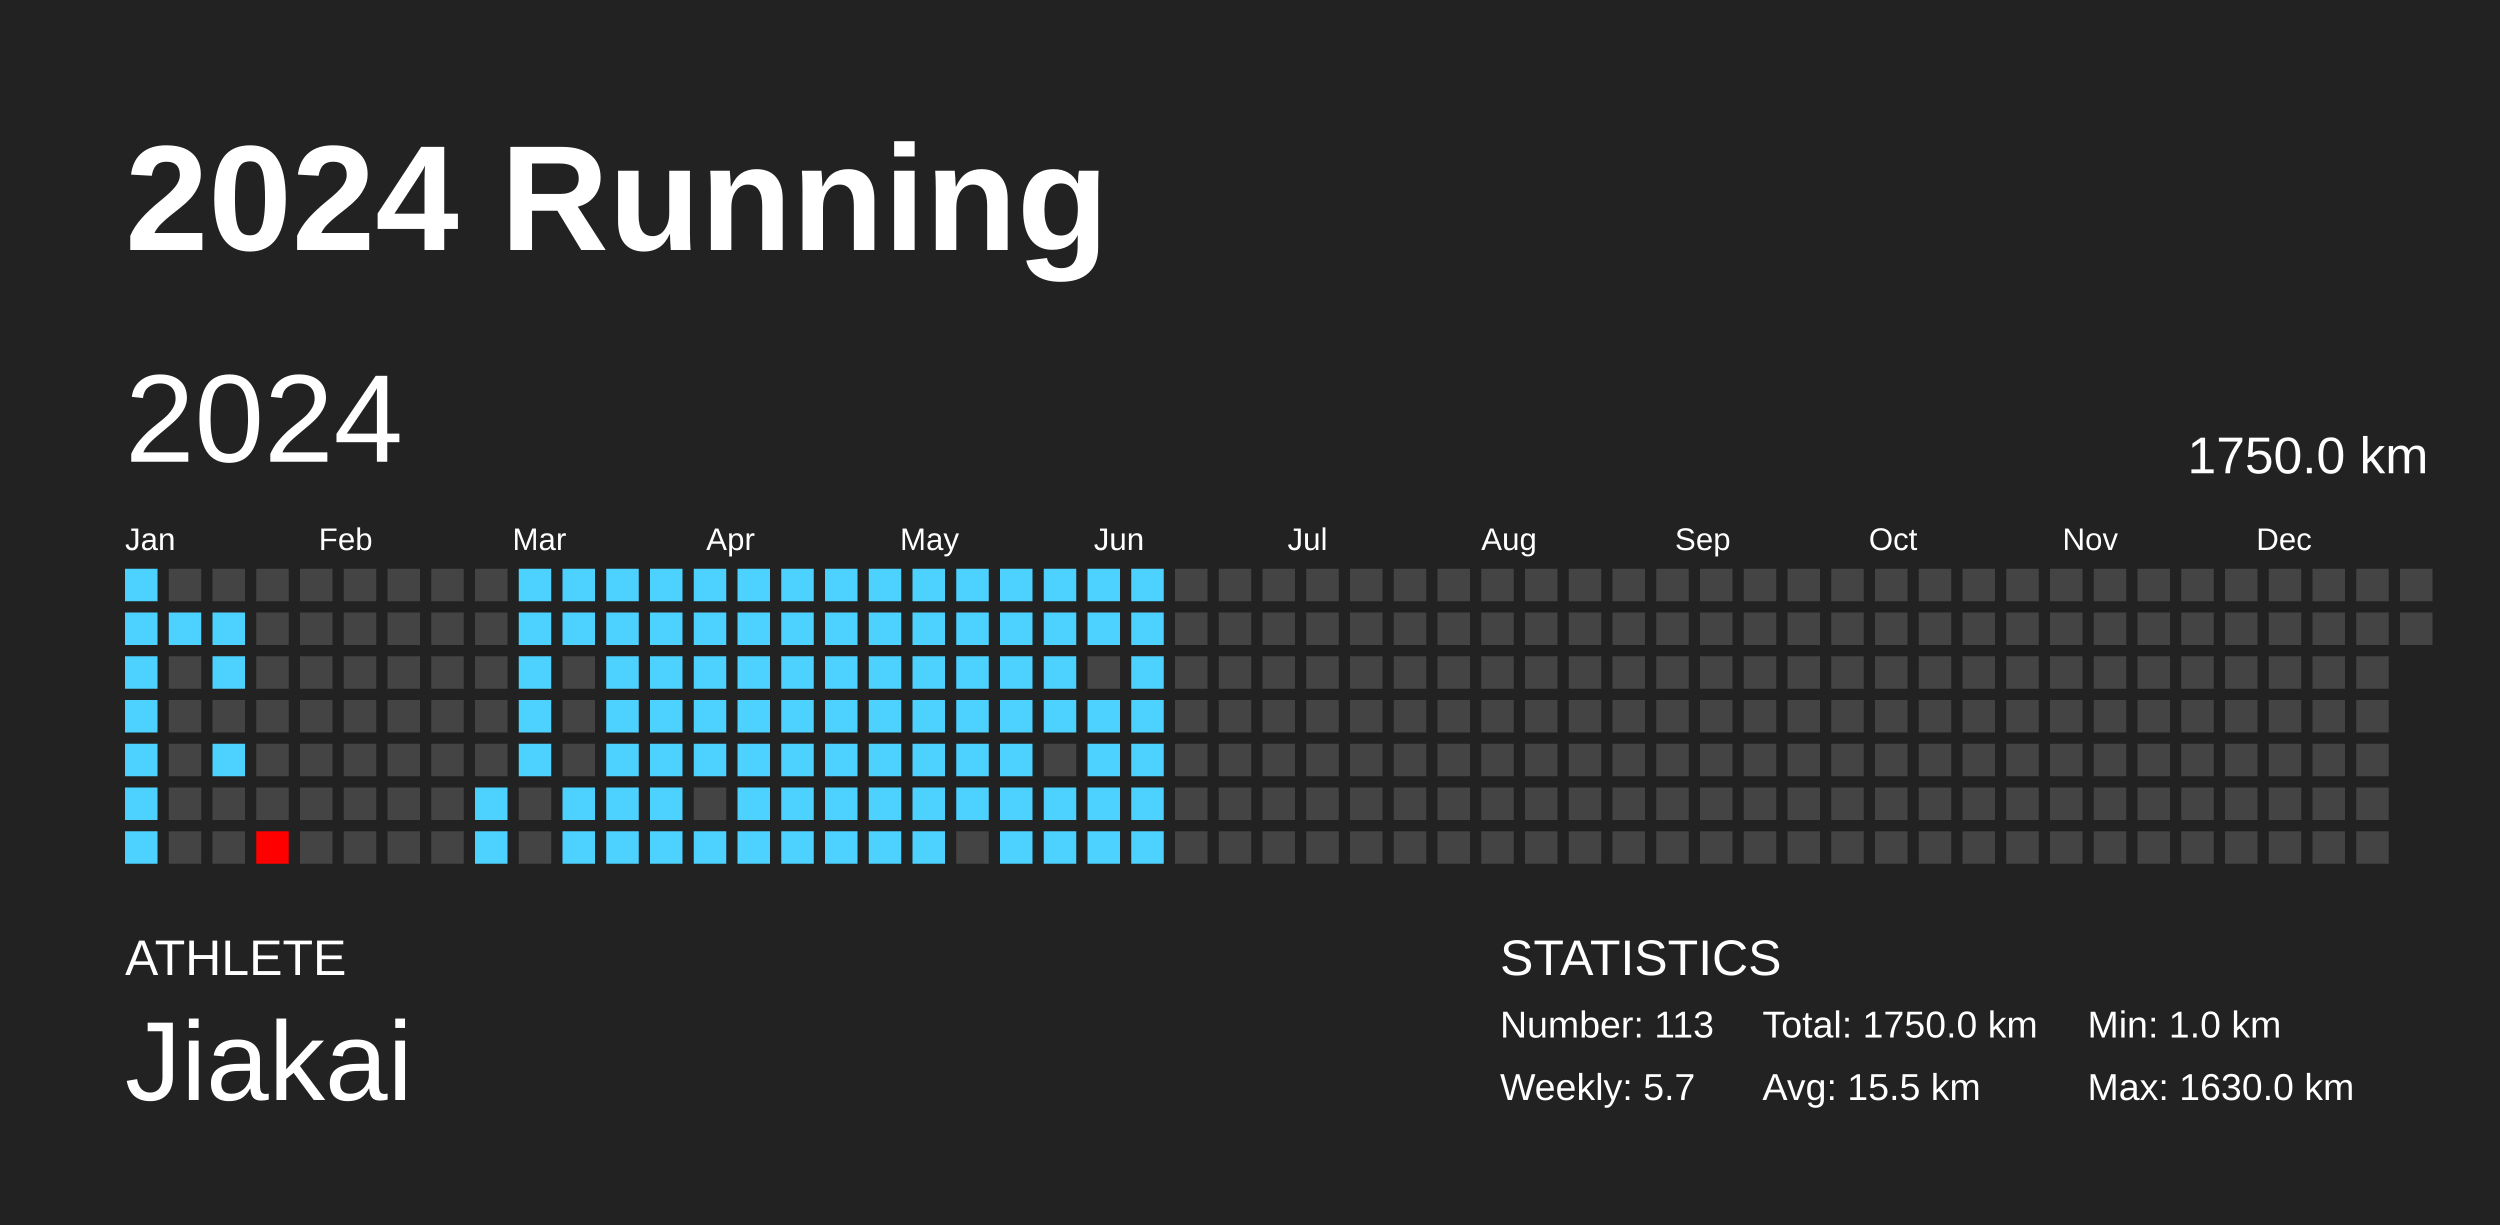
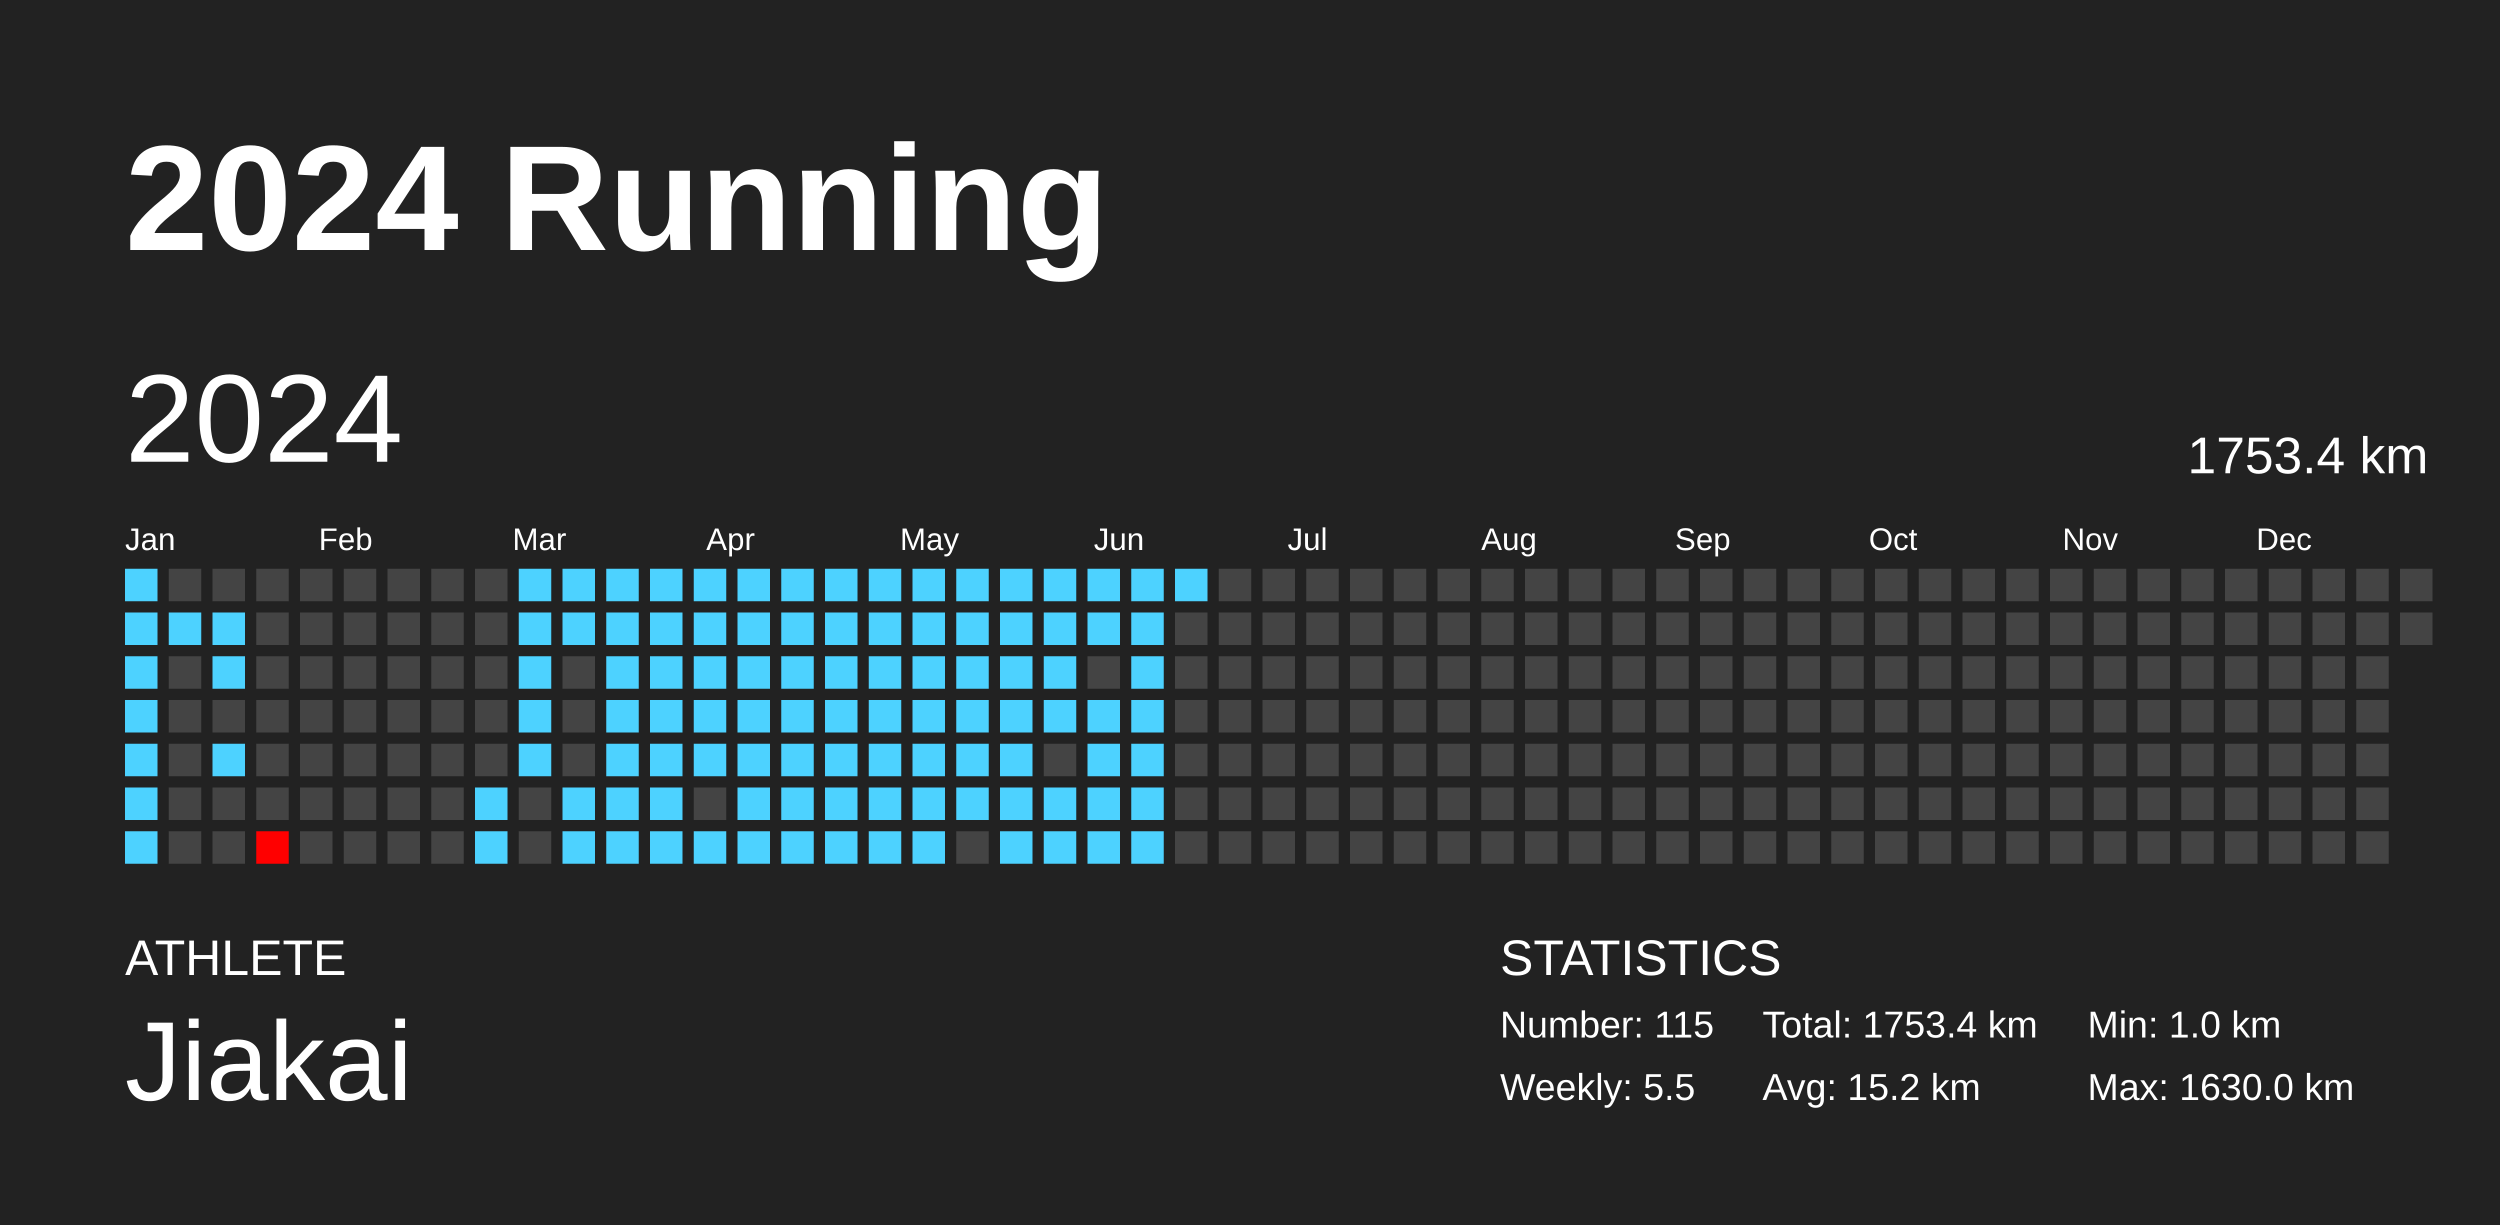
<svg xmlns="http://www.w3.org/2000/svg" baseProfile="full" height="98mm" version="1.1" viewBox="0,0,200,98" width="200mm">
  <defs />
  <rect fill="#222222" height="98" width="200" x="0" y="0" />
  <text fill="#FFFFFF" style="font-size:12px; font-family:Arial; font-weight:bold;" x="10" y="20">2024 Running</text>
  <text fill="#FFFFFF" style="font-size:4px; font-family:Arial" x="10" y="78">ATHLETE</text>
  <text fill="#FFFFFF" style="font-size:9px; font-family:Arial" x="10" y="88">Jiakai</text>
  <text fill="#FFFFFF" style="font-size:4px; font-family:Arial" x="120" y="78">STATISTICS</text>
-   <text fill="#FFFFFF" style="font-size:3px; font-family:Arial" x="120" y="83">Number: 113</text>
-   <text fill="#FFFFFF" style="font-size:3px; font-family:Arial" x="120" y="88">Weekly: 5.7</text>
-   <text fill="#FFFFFF" style="font-size:3px; font-family:Arial" x="141" y="83">Total: 1750.0 km</text>
-   <text fill="#FFFFFF" style="font-size:3px; font-family:Arial" x="141" y="88">Avg: 15.5 km</text>
+   <text fill="#FFFFFF" style="font-size:3px; font-family:Arial" x="120" y="83">Number: 115</text>
+   <text fill="#FFFFFF" style="font-size:3px; font-family:Arial" x="120" y="88">Weekly: 5.5</text>
+   <text fill="#FFFFFF" style="font-size:3px; font-family:Arial" x="141" y="83">Total: 1753.4 km</text>
+   <text fill="#FFFFFF" style="font-size:3px; font-family:Arial" x="141" y="88">Avg: 15.2 km</text>
  <text fill="#FFFFFF" style="font-size:3px; font-family:Arial" x="167" y="83">Min: 1.0 km</text>
  <text fill="#FFFFFF" style="font-size:3px; font-family:Arial" x="167" y="88">Max: 1630.0 km</text>
  <text dominant-baseline="hanging" fill="#FFFFFF" style="font-size:10.0px; font-family:Arial;" x="10" y="30">2024</text>
-   <text dominant-baseline="hanging" fill="#FFFFFF" style="font-size:4.125px; font-family:Arial;" x="175" y="35">1750.0 km</text>
+   <text dominant-baseline="hanging" fill="#FFFFFF" style="font-size:4.125px; font-family:Arial;" x="175" y="35">1753.4 km</text>
  <text fill="#FFFFFF" style="font-size:2.5px; font-family:Arial" x="10.0" y="44">Jan</text>
  <text fill="#FFFFFF" style="font-size:2.5px; font-family:Arial" x="25.5" y="44">Feb</text>
  <text fill="#FFFFFF" style="font-size:2.5px; font-family:Arial" x="41.0" y="44">Mar</text>
  <text fill="#FFFFFF" style="font-size:2.5px; font-family:Arial" x="56.5" y="44">Apr</text>
  <text fill="#FFFFFF" style="font-size:2.5px; font-family:Arial" x="72.0" y="44">May</text>
  <text fill="#FFFFFF" style="font-size:2.5px; font-family:Arial" x="87.5" y="44">Jun</text>
  <text fill="#FFFFFF" style="font-size:2.5px; font-family:Arial" x="103.0" y="44">Jul</text>
  <text fill="#FFFFFF" style="font-size:2.5px; font-family:Arial" x="118.5" y="44">Aug</text>
  <text fill="#FFFFFF" style="font-size:2.5px; font-family:Arial" x="134.0" y="44">Sep</text>
  <text fill="#FFFFFF" style="font-size:2.5px; font-family:Arial" x="149.5" y="44">Oct</text>
  <text fill="#FFFFFF" style="font-size:2.5px; font-family:Arial" x="165.0" y="44">Nov</text>
  <text fill="#FFFFFF" style="font-size:2.5px; font-family:Arial" x="180.5" y="44">Dec</text>
  <rect fill="#4dd2ff" height="2.6" width="2.6" x="10.0" y="45.5" />
  <rect fill="#4dd2ff" height="2.6" width="2.6" x="10.0" y="49.0" />
  <rect fill="#4dd2ff" height="2.6" width="2.6" x="10.0" y="52.5" />
  <rect fill="#4dd2ff" height="2.6" width="2.6" x="10.0" y="56.0" />
  <rect fill="#4dd2ff" height="2.6" width="2.6" x="10.0" y="59.5" />
  <rect fill="#4dd2ff" height="2.6" width="2.6" x="10.0" y="63.0" />
  <rect fill="#4dd2ff" height="2.6" width="2.6" x="10.0" y="66.5" />
  <rect fill="#444444" height="2.6" width="2.6" x="13.5" y="45.5" />
  <rect fill="#4dd2ff" height="2.6" width="2.6" x="13.5" y="49.0" />
  <rect fill="#444444" height="2.6" width="2.6" x="13.5" y="52.5" />
  <rect fill="#444444" height="2.6" width="2.6" x="13.5" y="56.0" />
  <rect fill="#444444" height="2.6" width="2.6" x="13.5" y="59.5" />
  <rect fill="#444444" height="2.6" width="2.6" x="13.5" y="63.0" />
  <rect fill="#444444" height="2.6" width="2.6" x="13.5" y="66.5" />
  <rect fill="#444444" height="2.6" width="2.6" x="17.0" y="45.5" />
  <rect fill="#4dd2ff" height="2.6" width="2.6" x="17.0" y="49.0" />
  <rect fill="#4dd2ff" height="2.6" width="2.6" x="17.0" y="52.5" />
  <rect fill="#444444" height="2.6" width="2.6" x="17.0" y="56.0" />
  <rect fill="#4dd2ff" height="2.6" width="2.6" x="17.0" y="59.5" />
  <rect fill="#444444" height="2.6" width="2.6" x="17.0" y="63.0" />
  <rect fill="#444444" height="2.6" width="2.6" x="17.0" y="66.5" />
  <rect fill="#444444" height="2.6" width="2.6" x="20.5" y="45.5" />
  <rect fill="#444444" height="2.6" width="2.6" x="20.5" y="49.0" />
  <rect fill="#444444" height="2.6" width="2.6" x="20.5" y="52.5" />
  <rect fill="#444444" height="2.6" width="2.6" x="20.5" y="56.0" />
  <rect fill="#444444" height="2.6" width="2.6" x="20.5" y="59.5" />
  <rect fill="#444444" height="2.6" width="2.6" x="20.5" y="63.0" />
  <rect fill="red" height="2.6" width="2.6" x="20.5" y="66.5" />
  <rect fill="#444444" height="2.6" width="2.6" x="24.0" y="45.5" />
  <rect fill="#444444" height="2.6" width="2.6" x="24.0" y="49.0" />
  <rect fill="#444444" height="2.6" width="2.6" x="24.0" y="52.5" />
  <rect fill="#444444" height="2.6" width="2.6" x="24.0" y="56.0" />
  <rect fill="#444444" height="2.6" width="2.6" x="24.0" y="59.5" />
  <rect fill="#444444" height="2.6" width="2.6" x="24.0" y="63.0" />
  <rect fill="#444444" height="2.6" width="2.6" x="24.0" y="66.5" />
  <rect fill="#444444" height="2.6" width="2.6" x="27.5" y="45.5" />
  <rect fill="#444444" height="2.6" width="2.6" x="27.5" y="49.0" />
  <rect fill="#444444" height="2.6" width="2.6" x="27.5" y="52.5" />
  <rect fill="#444444" height="2.6" width="2.6" x="27.5" y="56.0" />
  <rect fill="#444444" height="2.6" width="2.6" x="27.5" y="59.5" />
  <rect fill="#444444" height="2.6" width="2.6" x="27.5" y="63.0" />
  <rect fill="#444444" height="2.6" width="2.6" x="27.5" y="66.5" />
  <rect fill="#444444" height="2.6" width="2.6" x="31.0" y="45.5" />
  <rect fill="#444444" height="2.6" width="2.6" x="31.0" y="49.0" />
  <rect fill="#444444" height="2.6" width="2.6" x="31.0" y="52.5" />
  <rect fill="#444444" height="2.6" width="2.6" x="31.0" y="56.0" />
  <rect fill="#444444" height="2.6" width="2.6" x="31.0" y="59.5" />
  <rect fill="#444444" height="2.6" width="2.6" x="31.0" y="63.0" />
  <rect fill="#444444" height="2.6" width="2.6" x="31.0" y="66.5" />
  <rect fill="#444444" height="2.6" width="2.6" x="34.5" y="45.5" />
  <rect fill="#444444" height="2.6" width="2.6" x="34.5" y="49.0" />
  <rect fill="#444444" height="2.6" width="2.6" x="34.5" y="52.5" />
  <rect fill="#444444" height="2.6" width="2.6" x="34.5" y="56.0" />
  <rect fill="#444444" height="2.6" width="2.6" x="34.5" y="59.5" />
  <rect fill="#444444" height="2.6" width="2.6" x="34.5" y="63.0" />
  <rect fill="#444444" height="2.6" width="2.6" x="34.5" y="66.5" />
  <rect fill="#444444" height="2.6" width="2.6" x="38.0" y="45.5" />
  <rect fill="#444444" height="2.6" width="2.6" x="38.0" y="49.0" />
  <rect fill="#444444" height="2.6" width="2.6" x="38.0" y="52.5" />
  <rect fill="#444444" height="2.6" width="2.6" x="38.0" y="56.0" />
  <rect fill="#444444" height="2.6" width="2.6" x="38.0" y="59.5" />
  <rect fill="#4dd2ff" height="2.6" width="2.6" x="38.0" y="63.0" />
  <rect fill="#4dd2ff" height="2.6" width="2.6" x="38.0" y="66.5" />
  <rect fill="#4dd2ff" height="2.6" width="2.6" x="41.5" y="45.5" />
  <rect fill="#4dd2ff" height="2.6" width="2.6" x="41.5" y="49.0" />
  <rect fill="#4dd2ff" height="2.6" width="2.6" x="41.5" y="52.5" />
  <rect fill="#4dd2ff" height="2.6" width="2.6" x="41.5" y="56.0" />
  <rect fill="#4dd2ff" height="2.6" width="2.6" x="41.5" y="59.5" />
  <rect fill="#444444" height="2.6" width="2.6" x="41.5" y="63.0" />
  <rect fill="#444444" height="2.6" width="2.6" x="41.5" y="66.5" />
  <rect fill="#4dd2ff" height="2.6" width="2.6" x="45.0" y="45.5" />
  <rect fill="#4dd2ff" height="2.6" width="2.6" x="45.0" y="49.0" />
  <rect fill="#444444" height="2.6" width="2.6" x="45.0" y="52.5" />
  <rect fill="#444444" height="2.6" width="2.6" x="45.0" y="56.0" />
  <rect fill="#444444" height="2.6" width="2.6" x="45.0" y="59.5" />
  <rect fill="#4dd2ff" height="2.6" width="2.6" x="45.0" y="63.0" />
  <rect fill="#4dd2ff" height="2.6" width="2.6" x="45.0" y="66.5" />
  <rect fill="#4dd2ff" height="2.6" width="2.6" x="48.5" y="45.5" />
  <rect fill="#4dd2ff" height="2.6" width="2.6" x="48.5" y="49.0" />
  <rect fill="#4dd2ff" height="2.6" width="2.6" x="48.5" y="52.5" />
  <rect fill="#4dd2ff" height="2.6" width="2.6" x="48.5" y="56.0" />
  <rect fill="#4dd2ff" height="2.6" width="2.6" x="48.5" y="59.5" />
  <rect fill="#4dd2ff" height="2.6" width="2.6" x="48.5" y="63.0" />
  <rect fill="#4dd2ff" height="2.6" width="2.6" x="48.5" y="66.5" />
  <rect fill="#4dd2ff" height="2.6" width="2.6" x="52.0" y="45.5" />
  <rect fill="#4dd2ff" height="2.6" width="2.6" x="52.0" y="49.0" />
  <rect fill="#4dd2ff" height="2.6" width="2.6" x="52.0" y="52.5" />
  <rect fill="#4dd2ff" height="2.6" width="2.6" x="52.0" y="56.0" />
  <rect fill="#4dd2ff" height="2.6" width="2.6" x="52.0" y="59.5" />
  <rect fill="#4dd2ff" height="2.6" width="2.6" x="52.0" y="63.0" />
  <rect fill="#4dd2ff" height="2.6" width="2.6" x="52.0" y="66.5" />
  <rect fill="#4dd2ff" height="2.6" width="2.6" x="55.5" y="45.5" />
  <rect fill="#4dd2ff" height="2.6" width="2.6" x="55.5" y="49.0" />
  <rect fill="#4dd2ff" height="2.6" width="2.6" x="55.5" y="52.5" />
  <rect fill="#4dd2ff" height="2.6" width="2.6" x="55.5" y="56.0" />
  <rect fill="#4dd2ff" height="2.6" width="2.6" x="55.5" y="59.5" />
  <rect fill="#444444" height="2.6" width="2.6" x="55.5" y="63.0" />
  <rect fill="#4dd2ff" height="2.6" width="2.6" x="55.5" y="66.5" />
  <rect fill="#4dd2ff" height="2.6" width="2.6" x="59.0" y="45.5" />
  <rect fill="#4dd2ff" height="2.6" width="2.6" x="59.0" y="49.0" />
  <rect fill="#4dd2ff" height="2.6" width="2.6" x="59.0" y="52.5" />
  <rect fill="#4dd2ff" height="2.6" width="2.6" x="59.0" y="56.0" />
  <rect fill="#4dd2ff" height="2.6" width="2.6" x="59.0" y="59.5" />
  <rect fill="#4dd2ff" height="2.6" width="2.6" x="59.0" y="63.0" />
  <rect fill="#4dd2ff" height="2.6" width="2.6" x="59.0" y="66.5" />
  <rect fill="#4dd2ff" height="2.6" width="2.6" x="62.5" y="45.5" />
  <rect fill="#4dd2ff" height="2.6" width="2.6" x="62.5" y="49.0" />
  <rect fill="#4dd2ff" height="2.6" width="2.6" x="62.5" y="52.5" />
  <rect fill="#4dd2ff" height="2.6" width="2.6" x="62.5" y="56.0" />
  <rect fill="#4dd2ff" height="2.6" width="2.6" x="62.5" y="59.5" />
  <rect fill="#4dd2ff" height="2.6" width="2.6" x="62.5" y="63.0" />
  <rect fill="#4dd2ff" height="2.6" width="2.6" x="62.5" y="66.5" />
  <rect fill="#4dd2ff" height="2.6" width="2.6" x="66.0" y="45.5" />
  <rect fill="#4dd2ff" height="2.6" width="2.6" x="66.0" y="49.0" />
  <rect fill="#4dd2ff" height="2.6" width="2.6" x="66.0" y="52.5" />
  <rect fill="#4dd2ff" height="2.6" width="2.6" x="66.0" y="56.0" />
  <rect fill="#4dd2ff" height="2.6" width="2.6" x="66.0" y="59.5" />
  <rect fill="#4dd2ff" height="2.6" width="2.6" x="66.0" y="63.0" />
  <rect fill="#4dd2ff" height="2.6" width="2.6" x="66.0" y="66.5" />
  <rect fill="#4dd2ff" height="2.6" width="2.6" x="69.5" y="45.5" />
  <rect fill="#4dd2ff" height="2.6" width="2.6" x="69.5" y="49.0" />
  <rect fill="#4dd2ff" height="2.6" width="2.6" x="69.5" y="52.5" />
  <rect fill="#4dd2ff" height="2.6" width="2.6" x="69.5" y="56.0" />
  <rect fill="#4dd2ff" height="2.6" width="2.6" x="69.5" y="59.5" />
  <rect fill="#4dd2ff" height="2.6" width="2.6" x="69.5" y="63.0" />
  <rect fill="#4dd2ff" height="2.6" width="2.6" x="69.5" y="66.5" />
  <rect fill="#4dd2ff" height="2.6" width="2.6" x="73.0" y="45.5" />
  <rect fill="#4dd2ff" height="2.6" width="2.6" x="73.0" y="49.0" />
  <rect fill="#4dd2ff" height="2.6" width="2.6" x="73.0" y="52.5" />
  <rect fill="#4dd2ff" height="2.6" width="2.6" x="73.0" y="56.0" />
  <rect fill="#4dd2ff" height="2.6" width="2.6" x="73.0" y="59.5" />
  <rect fill="#4dd2ff" height="2.6" width="2.6" x="73.0" y="63.0" />
  <rect fill="#4dd2ff" height="2.6" width="2.6" x="73.0" y="66.5" />
  <rect fill="#4dd2ff" height="2.6" width="2.6" x="76.5" y="45.5" />
  <rect fill="#4dd2ff" height="2.6" width="2.6" x="76.5" y="49.0" />
  <rect fill="#4dd2ff" height="2.6" width="2.6" x="76.5" y="52.5" />
  <rect fill="#4dd2ff" height="2.6" width="2.6" x="76.5" y="56.0" />
  <rect fill="#4dd2ff" height="2.6" width="2.6" x="76.5" y="59.5" />
  <rect fill="#4dd2ff" height="2.6" width="2.6" x="76.5" y="63.0" />
  <rect fill="#444444" height="2.6" width="2.6" x="76.5" y="66.5" />
  <rect fill="#4dd2ff" height="2.6" width="2.6" x="80.0" y="45.5" />
  <rect fill="#4dd2ff" height="2.6" width="2.6" x="80.0" y="49.0" />
  <rect fill="#4dd2ff" height="2.6" width="2.6" x="80.0" y="52.5" />
  <rect fill="#4dd2ff" height="2.6" width="2.6" x="80.0" y="56.0" />
  <rect fill="#4dd2ff" height="2.6" width="2.6" x="80.0" y="59.5" />
  <rect fill="#4dd2ff" height="2.6" width="2.6" x="80.0" y="63.0" />
  <rect fill="#4dd2ff" height="2.6" width="2.6" x="80.0" y="66.5" />
  <rect fill="#4dd2ff" height="2.6" width="2.6" x="83.5" y="45.5" />
  <rect fill="#4dd2ff" height="2.6" width="2.6" x="83.5" y="49.0" />
  <rect fill="#4dd2ff" height="2.6" width="2.6" x="83.5" y="52.5" />
  <rect fill="#4dd2ff" height="2.6" width="2.6" x="83.5" y="56.0" />
  <rect fill="#444444" height="2.6" width="2.6" x="83.5" y="59.5" />
  <rect fill="#4dd2ff" height="2.6" width="2.6" x="83.5" y="63.0" />
  <rect fill="#4dd2ff" height="2.6" width="2.6" x="83.5" y="66.5" />
  <rect fill="#4dd2ff" height="2.6" width="2.6" x="87.0" y="45.5" />
  <rect fill="#4dd2ff" height="2.6" width="2.6" x="87.0" y="49.0" />
  <rect fill="#444444" height="2.6" width="2.6" x="87.0" y="52.5" />
  <rect fill="#4dd2ff" height="2.6" width="2.6" x="87.0" y="56.0" />
  <rect fill="#4dd2ff" height="2.6" width="2.6" x="87.0" y="59.5" />
  <rect fill="#4dd2ff" height="2.6" width="2.6" x="87.0" y="63.0" />
  <rect fill="#4dd2ff" height="2.6" width="2.6" x="87.0" y="66.5" />
  <rect fill="#4dd2ff" height="2.6" width="2.6" x="90.5" y="45.5" />
  <rect fill="#4dd2ff" height="2.6" width="2.6" x="90.5" y="49.0" />
  <rect fill="#4dd2ff" height="2.6" width="2.6" x="90.5" y="52.5" />
  <rect fill="#4dd2ff" height="2.6" width="2.6" x="90.5" y="56.0" />
  <rect fill="#4dd2ff" height="2.6" width="2.6" x="90.5" y="59.5" />
  <rect fill="#4dd2ff" height="2.6" width="2.6" x="90.5" y="63.0" />
  <rect fill="#4dd2ff" height="2.6" width="2.6" x="90.5" y="66.5" />
-   <rect fill="#444444" height="2.6" width="2.6" x="94.0" y="45.5" />
+   <rect fill="#4dd2ff" height="2.6" width="2.6" x="94.0" y="45.5" />
  <rect fill="#444444" height="2.6" width="2.6" x="94.0" y="49.0" />
  <rect fill="#444444" height="2.6" width="2.6" x="94.0" y="52.5" />
  <rect fill="#444444" height="2.6" width="2.6" x="94.0" y="56.0" />
  <rect fill="#444444" height="2.6" width="2.6" x="94.0" y="59.5" />
  <rect fill="#444444" height="2.6" width="2.6" x="94.0" y="63.0" />
  <rect fill="#444444" height="2.6" width="2.6" x="94.0" y="66.5" />
  <rect fill="#444444" height="2.6" width="2.6" x="97.5" y="45.5" />
  <rect fill="#444444" height="2.6" width="2.6" x="97.5" y="49.0" />
  <rect fill="#444444" height="2.6" width="2.6" x="97.5" y="52.5" />
  <rect fill="#444444" height="2.6" width="2.6" x="97.5" y="56.0" />
  <rect fill="#444444" height="2.6" width="2.6" x="97.5" y="59.5" />
  <rect fill="#444444" height="2.6" width="2.6" x="97.5" y="63.0" />
  <rect fill="#444444" height="2.6" width="2.6" x="97.5" y="66.5" />
  <rect fill="#444444" height="2.6" width="2.6" x="101.0" y="45.5" />
  <rect fill="#444444" height="2.6" width="2.6" x="101.0" y="49.0" />
  <rect fill="#444444" height="2.6" width="2.6" x="101.0" y="52.5" />
  <rect fill="#444444" height="2.6" width="2.6" x="101.0" y="56.0" />
  <rect fill="#444444" height="2.6" width="2.6" x="101.0" y="59.5" />
  <rect fill="#444444" height="2.6" width="2.6" x="101.0" y="63.0" />
  <rect fill="#444444" height="2.6" width="2.6" x="101.0" y="66.5" />
  <rect fill="#444444" height="2.6" width="2.6" x="104.5" y="45.5" />
  <rect fill="#444444" height="2.6" width="2.6" x="104.5" y="49.0" />
  <rect fill="#444444" height="2.6" width="2.6" x="104.5" y="52.5" />
  <rect fill="#444444" height="2.6" width="2.6" x="104.5" y="56.0" />
  <rect fill="#444444" height="2.6" width="2.6" x="104.5" y="59.5" />
  <rect fill="#444444" height="2.6" width="2.6" x="104.5" y="63.0" />
  <rect fill="#444444" height="2.6" width="2.6" x="104.5" y="66.5" />
  <rect fill="#444444" height="2.6" width="2.6" x="108.0" y="45.5" />
  <rect fill="#444444" height="2.6" width="2.6" x="108.0" y="49.0" />
  <rect fill="#444444" height="2.6" width="2.6" x="108.0" y="52.5" />
  <rect fill="#444444" height="2.6" width="2.6" x="108.0" y="56.0" />
  <rect fill="#444444" height="2.6" width="2.6" x="108.0" y="59.5" />
  <rect fill="#444444" height="2.6" width="2.6" x="108.0" y="63.0" />
  <rect fill="#444444" height="2.6" width="2.6" x="108.0" y="66.5" />
  <rect fill="#444444" height="2.6" width="2.6" x="111.5" y="45.5" />
  <rect fill="#444444" height="2.6" width="2.6" x="111.5" y="49.0" />
  <rect fill="#444444" height="2.6" width="2.6" x="111.5" y="52.5" />
  <rect fill="#444444" height="2.6" width="2.6" x="111.5" y="56.0" />
  <rect fill="#444444" height="2.6" width="2.6" x="111.5" y="59.5" />
  <rect fill="#444444" height="2.6" width="2.6" x="111.5" y="63.0" />
  <rect fill="#444444" height="2.6" width="2.6" x="111.5" y="66.5" />
  <rect fill="#444444" height="2.6" width="2.6" x="115.0" y="45.5" />
  <rect fill="#444444" height="2.6" width="2.6" x="115.0" y="49.0" />
  <rect fill="#444444" height="2.6" width="2.6" x="115.0" y="52.5" />
  <rect fill="#444444" height="2.6" width="2.6" x="115.0" y="56.0" />
  <rect fill="#444444" height="2.6" width="2.6" x="115.0" y="59.5" />
  <rect fill="#444444" height="2.6" width="2.6" x="115.0" y="63.0" />
  <rect fill="#444444" height="2.6" width="2.6" x="115.0" y="66.5" />
  <rect fill="#444444" height="2.6" width="2.6" x="118.5" y="45.5" />
  <rect fill="#444444" height="2.6" width="2.6" x="118.5" y="49.0" />
  <rect fill="#444444" height="2.6" width="2.6" x="118.5" y="52.5" />
  <rect fill="#444444" height="2.6" width="2.6" x="118.5" y="56.0" />
  <rect fill="#444444" height="2.6" width="2.6" x="118.5" y="59.5" />
  <rect fill="#444444" height="2.6" width="2.6" x="118.5" y="63.0" />
  <rect fill="#444444" height="2.6" width="2.6" x="118.5" y="66.5" />
  <rect fill="#444444" height="2.6" width="2.6" x="122.0" y="45.5" />
  <rect fill="#444444" height="2.6" width="2.6" x="122.0" y="49.0" />
  <rect fill="#444444" height="2.6" width="2.6" x="122.0" y="52.5" />
  <rect fill="#444444" height="2.6" width="2.6" x="122.0" y="56.0" />
  <rect fill="#444444" height="2.6" width="2.6" x="122.0" y="59.5" />
  <rect fill="#444444" height="2.6" width="2.6" x="122.0" y="63.0" />
  <rect fill="#444444" height="2.6" width="2.6" x="122.0" y="66.5" />
  <rect fill="#444444" height="2.6" width="2.6" x="125.5" y="45.5" />
  <rect fill="#444444" height="2.6" width="2.6" x="125.5" y="49.0" />
  <rect fill="#444444" height="2.6" width="2.6" x="125.5" y="52.5" />
  <rect fill="#444444" height="2.6" width="2.6" x="125.5" y="56.0" />
  <rect fill="#444444" height="2.6" width="2.6" x="125.5" y="59.5" />
  <rect fill="#444444" height="2.6" width="2.6" x="125.5" y="63.0" />
  <rect fill="#444444" height="2.6" width="2.6" x="125.5" y="66.5" />
  <rect fill="#444444" height="2.6" width="2.6" x="129.0" y="45.5" />
  <rect fill="#444444" height="2.6" width="2.6" x="129.0" y="49.0" />
  <rect fill="#444444" height="2.6" width="2.6" x="129.0" y="52.5" />
  <rect fill="#444444" height="2.6" width="2.6" x="129.0" y="56.0" />
  <rect fill="#444444" height="2.6" width="2.6" x="129.0" y="59.5" />
  <rect fill="#444444" height="2.6" width="2.6" x="129.0" y="63.0" />
  <rect fill="#444444" height="2.6" width="2.6" x="129.0" y="66.5" />
  <rect fill="#444444" height="2.6" width="2.6" x="132.5" y="45.5" />
  <rect fill="#444444" height="2.6" width="2.6" x="132.5" y="49.0" />
  <rect fill="#444444" height="2.6" width="2.6" x="132.5" y="52.5" />
  <rect fill="#444444" height="2.6" width="2.6" x="132.5" y="56.0" />
  <rect fill="#444444" height="2.6" width="2.6" x="132.5" y="59.5" />
  <rect fill="#444444" height="2.6" width="2.6" x="132.5" y="63.0" />
  <rect fill="#444444" height="2.6" width="2.6" x="132.5" y="66.5" />
  <rect fill="#444444" height="2.6" width="2.6" x="136.0" y="45.5" />
  <rect fill="#444444" height="2.6" width="2.6" x="136.0" y="49.0" />
  <rect fill="#444444" height="2.6" width="2.6" x="136.0" y="52.5" />
  <rect fill="#444444" height="2.6" width="2.6" x="136.0" y="56.0" />
  <rect fill="#444444" height="2.6" width="2.6" x="136.0" y="59.5" />
  <rect fill="#444444" height="2.6" width="2.6" x="136.0" y="63.0" />
  <rect fill="#444444" height="2.6" width="2.6" x="136.0" y="66.5" />
  <rect fill="#444444" height="2.6" width="2.6" x="139.5" y="45.5" />
  <rect fill="#444444" height="2.6" width="2.6" x="139.5" y="49.0" />
  <rect fill="#444444" height="2.6" width="2.6" x="139.5" y="52.5" />
  <rect fill="#444444" height="2.6" width="2.6" x="139.5" y="56.0" />
  <rect fill="#444444" height="2.6" width="2.6" x="139.5" y="59.5" />
  <rect fill="#444444" height="2.6" width="2.6" x="139.5" y="63.0" />
  <rect fill="#444444" height="2.6" width="2.6" x="139.5" y="66.5" />
  <rect fill="#444444" height="2.6" width="2.6" x="143.0" y="45.5" />
  <rect fill="#444444" height="2.6" width="2.6" x="143.0" y="49.0" />
  <rect fill="#444444" height="2.6" width="2.6" x="143.0" y="52.5" />
  <rect fill="#444444" height="2.6" width="2.6" x="143.0" y="56.0" />
  <rect fill="#444444" height="2.6" width="2.6" x="143.0" y="59.5" />
  <rect fill="#444444" height="2.6" width="2.6" x="143.0" y="63.0" />
  <rect fill="#444444" height="2.6" width="2.6" x="143.0" y="66.5" />
  <rect fill="#444444" height="2.6" width="2.6" x="146.5" y="45.5" />
  <rect fill="#444444" height="2.6" width="2.6" x="146.5" y="49.0" />
  <rect fill="#444444" height="2.6" width="2.6" x="146.5" y="52.5" />
  <rect fill="#444444" height="2.6" width="2.6" x="146.5" y="56.0" />
  <rect fill="#444444" height="2.6" width="2.6" x="146.5" y="59.5" />
  <rect fill="#444444" height="2.6" width="2.6" x="146.5" y="63.0" />
  <rect fill="#444444" height="2.6" width="2.6" x="146.5" y="66.5" />
  <rect fill="#444444" height="2.6" width="2.6" x="150.0" y="45.5" />
  <rect fill="#444444" height="2.6" width="2.6" x="150.0" y="49.0" />
  <rect fill="#444444" height="2.6" width="2.6" x="150.0" y="52.5" />
  <rect fill="#444444" height="2.6" width="2.6" x="150.0" y="56.0" />
  <rect fill="#444444" height="2.6" width="2.6" x="150.0" y="59.5" />
  <rect fill="#444444" height="2.6" width="2.6" x="150.0" y="63.0" />
  <rect fill="#444444" height="2.6" width="2.6" x="150.0" y="66.5" />
  <rect fill="#444444" height="2.6" width="2.6" x="153.5" y="45.5" />
  <rect fill="#444444" height="2.6" width="2.6" x="153.5" y="49.0" />
  <rect fill="#444444" height="2.6" width="2.6" x="153.5" y="52.5" />
  <rect fill="#444444" height="2.6" width="2.6" x="153.5" y="56.0" />
  <rect fill="#444444" height="2.6" width="2.6" x="153.5" y="59.5" />
  <rect fill="#444444" height="2.6" width="2.6" x="153.5" y="63.0" />
  <rect fill="#444444" height="2.6" width="2.6" x="153.5" y="66.5" />
  <rect fill="#444444" height="2.6" width="2.6" x="157.0" y="45.5" />
  <rect fill="#444444" height="2.6" width="2.6" x="157.0" y="49.0" />
  <rect fill="#444444" height="2.6" width="2.6" x="157.0" y="52.5" />
  <rect fill="#444444" height="2.6" width="2.6" x="157.0" y="56.0" />
  <rect fill="#444444" height="2.6" width="2.6" x="157.0" y="59.5" />
  <rect fill="#444444" height="2.6" width="2.6" x="157.0" y="63.0" />
  <rect fill="#444444" height="2.6" width="2.6" x="157.0" y="66.5" />
  <rect fill="#444444" height="2.6" width="2.6" x="160.5" y="45.5" />
  <rect fill="#444444" height="2.6" width="2.6" x="160.5" y="49.0" />
  <rect fill="#444444" height="2.6" width="2.6" x="160.5" y="52.5" />
  <rect fill="#444444" height="2.6" width="2.6" x="160.5" y="56.0" />
  <rect fill="#444444" height="2.6" width="2.6" x="160.5" y="59.5" />
  <rect fill="#444444" height="2.6" width="2.6" x="160.5" y="63.0" />
  <rect fill="#444444" height="2.6" width="2.6" x="160.5" y="66.5" />
  <rect fill="#444444" height="2.6" width="2.6" x="164.0" y="45.5" />
  <rect fill="#444444" height="2.6" width="2.6" x="164.0" y="49.0" />
  <rect fill="#444444" height="2.6" width="2.6" x="164.0" y="52.5" />
  <rect fill="#444444" height="2.6" width="2.6" x="164.0" y="56.0" />
  <rect fill="#444444" height="2.6" width="2.6" x="164.0" y="59.5" />
  <rect fill="#444444" height="2.6" width="2.6" x="164.0" y="63.0" />
  <rect fill="#444444" height="2.6" width="2.6" x="164.0" y="66.5" />
  <rect fill="#444444" height="2.6" width="2.6" x="167.5" y="45.5" />
  <rect fill="#444444" height="2.6" width="2.6" x="167.5" y="49.0" />
  <rect fill="#444444" height="2.6" width="2.6" x="167.5" y="52.5" />
  <rect fill="#444444" height="2.6" width="2.6" x="167.5" y="56.0" />
  <rect fill="#444444" height="2.6" width="2.6" x="167.5" y="59.5" />
  <rect fill="#444444" height="2.6" width="2.6" x="167.5" y="63.0" />
  <rect fill="#444444" height="2.6" width="2.6" x="167.5" y="66.5" />
  <rect fill="#444444" height="2.6" width="2.6" x="171.0" y="45.5" />
  <rect fill="#444444" height="2.6" width="2.6" x="171.0" y="49.0" />
  <rect fill="#444444" height="2.6" width="2.6" x="171.0" y="52.5" />
  <rect fill="#444444" height="2.6" width="2.6" x="171.0" y="56.0" />
  <rect fill="#444444" height="2.6" width="2.6" x="171.0" y="59.5" />
  <rect fill="#444444" height="2.6" width="2.6" x="171.0" y="63.0" />
  <rect fill="#444444" height="2.6" width="2.6" x="171.0" y="66.5" />
  <rect fill="#444444" height="2.6" width="2.6" x="174.5" y="45.5" />
  <rect fill="#444444" height="2.6" width="2.6" x="174.5" y="49.0" />
  <rect fill="#444444" height="2.6" width="2.6" x="174.5" y="52.5" />
  <rect fill="#444444" height="2.6" width="2.6" x="174.5" y="56.0" />
  <rect fill="#444444" height="2.6" width="2.6" x="174.5" y="59.5" />
  <rect fill="#444444" height="2.6" width="2.6" x="174.5" y="63.0" />
  <rect fill="#444444" height="2.6" width="2.6" x="174.5" y="66.5" />
  <rect fill="#444444" height="2.6" width="2.6" x="178.0" y="45.5" />
  <rect fill="#444444" height="2.6" width="2.6" x="178.0" y="49.0" />
  <rect fill="#444444" height="2.6" width="2.6" x="178.0" y="52.5" />
  <rect fill="#444444" height="2.6" width="2.6" x="178.0" y="56.0" />
  <rect fill="#444444" height="2.6" width="2.6" x="178.0" y="59.5" />
  <rect fill="#444444" height="2.6" width="2.6" x="178.0" y="63.0" />
  <rect fill="#444444" height="2.6" width="2.6" x="178.0" y="66.5" />
  <rect fill="#444444" height="2.6" width="2.6" x="181.5" y="45.5" />
  <rect fill="#444444" height="2.6" width="2.6" x="181.5" y="49.0" />
  <rect fill="#444444" height="2.6" width="2.6" x="181.5" y="52.5" />
  <rect fill="#444444" height="2.6" width="2.6" x="181.5" y="56.0" />
  <rect fill="#444444" height="2.6" width="2.6" x="181.5" y="59.5" />
  <rect fill="#444444" height="2.6" width="2.6" x="181.5" y="63.0" />
  <rect fill="#444444" height="2.6" width="2.6" x="181.5" y="66.5" />
  <rect fill="#444444" height="2.6" width="2.6" x="185.0" y="45.5" />
  <rect fill="#444444" height="2.6" width="2.6" x="185.0" y="49.0" />
  <rect fill="#444444" height="2.6" width="2.6" x="185.0" y="52.5" />
  <rect fill="#444444" height="2.6" width="2.6" x="185.0" y="56.0" />
  <rect fill="#444444" height="2.6" width="2.6" x="185.0" y="59.5" />
  <rect fill="#444444" height="2.6" width="2.6" x="185.0" y="63.0" />
  <rect fill="#444444" height="2.6" width="2.6" x="185.0" y="66.5" />
  <rect fill="#444444" height="2.6" width="2.6" x="188.5" y="45.5" />
  <rect fill="#444444" height="2.6" width="2.6" x="188.5" y="49.0" />
  <rect fill="#444444" height="2.6" width="2.6" x="188.5" y="52.5" />
  <rect fill="#444444" height="2.6" width="2.6" x="188.5" y="56.0" />
  <rect fill="#444444" height="2.6" width="2.6" x="188.5" y="59.5" />
  <rect fill="#444444" height="2.6" width="2.6" x="188.5" y="63.0" />
  <rect fill="#444444" height="2.6" width="2.6" x="188.5" y="66.5" />
  <rect fill="#444444" height="2.6" width="2.6" x="192.0" y="45.5" />
  <rect fill="#444444" height="2.6" width="2.6" x="192.0" y="49.0" />
</svg>
